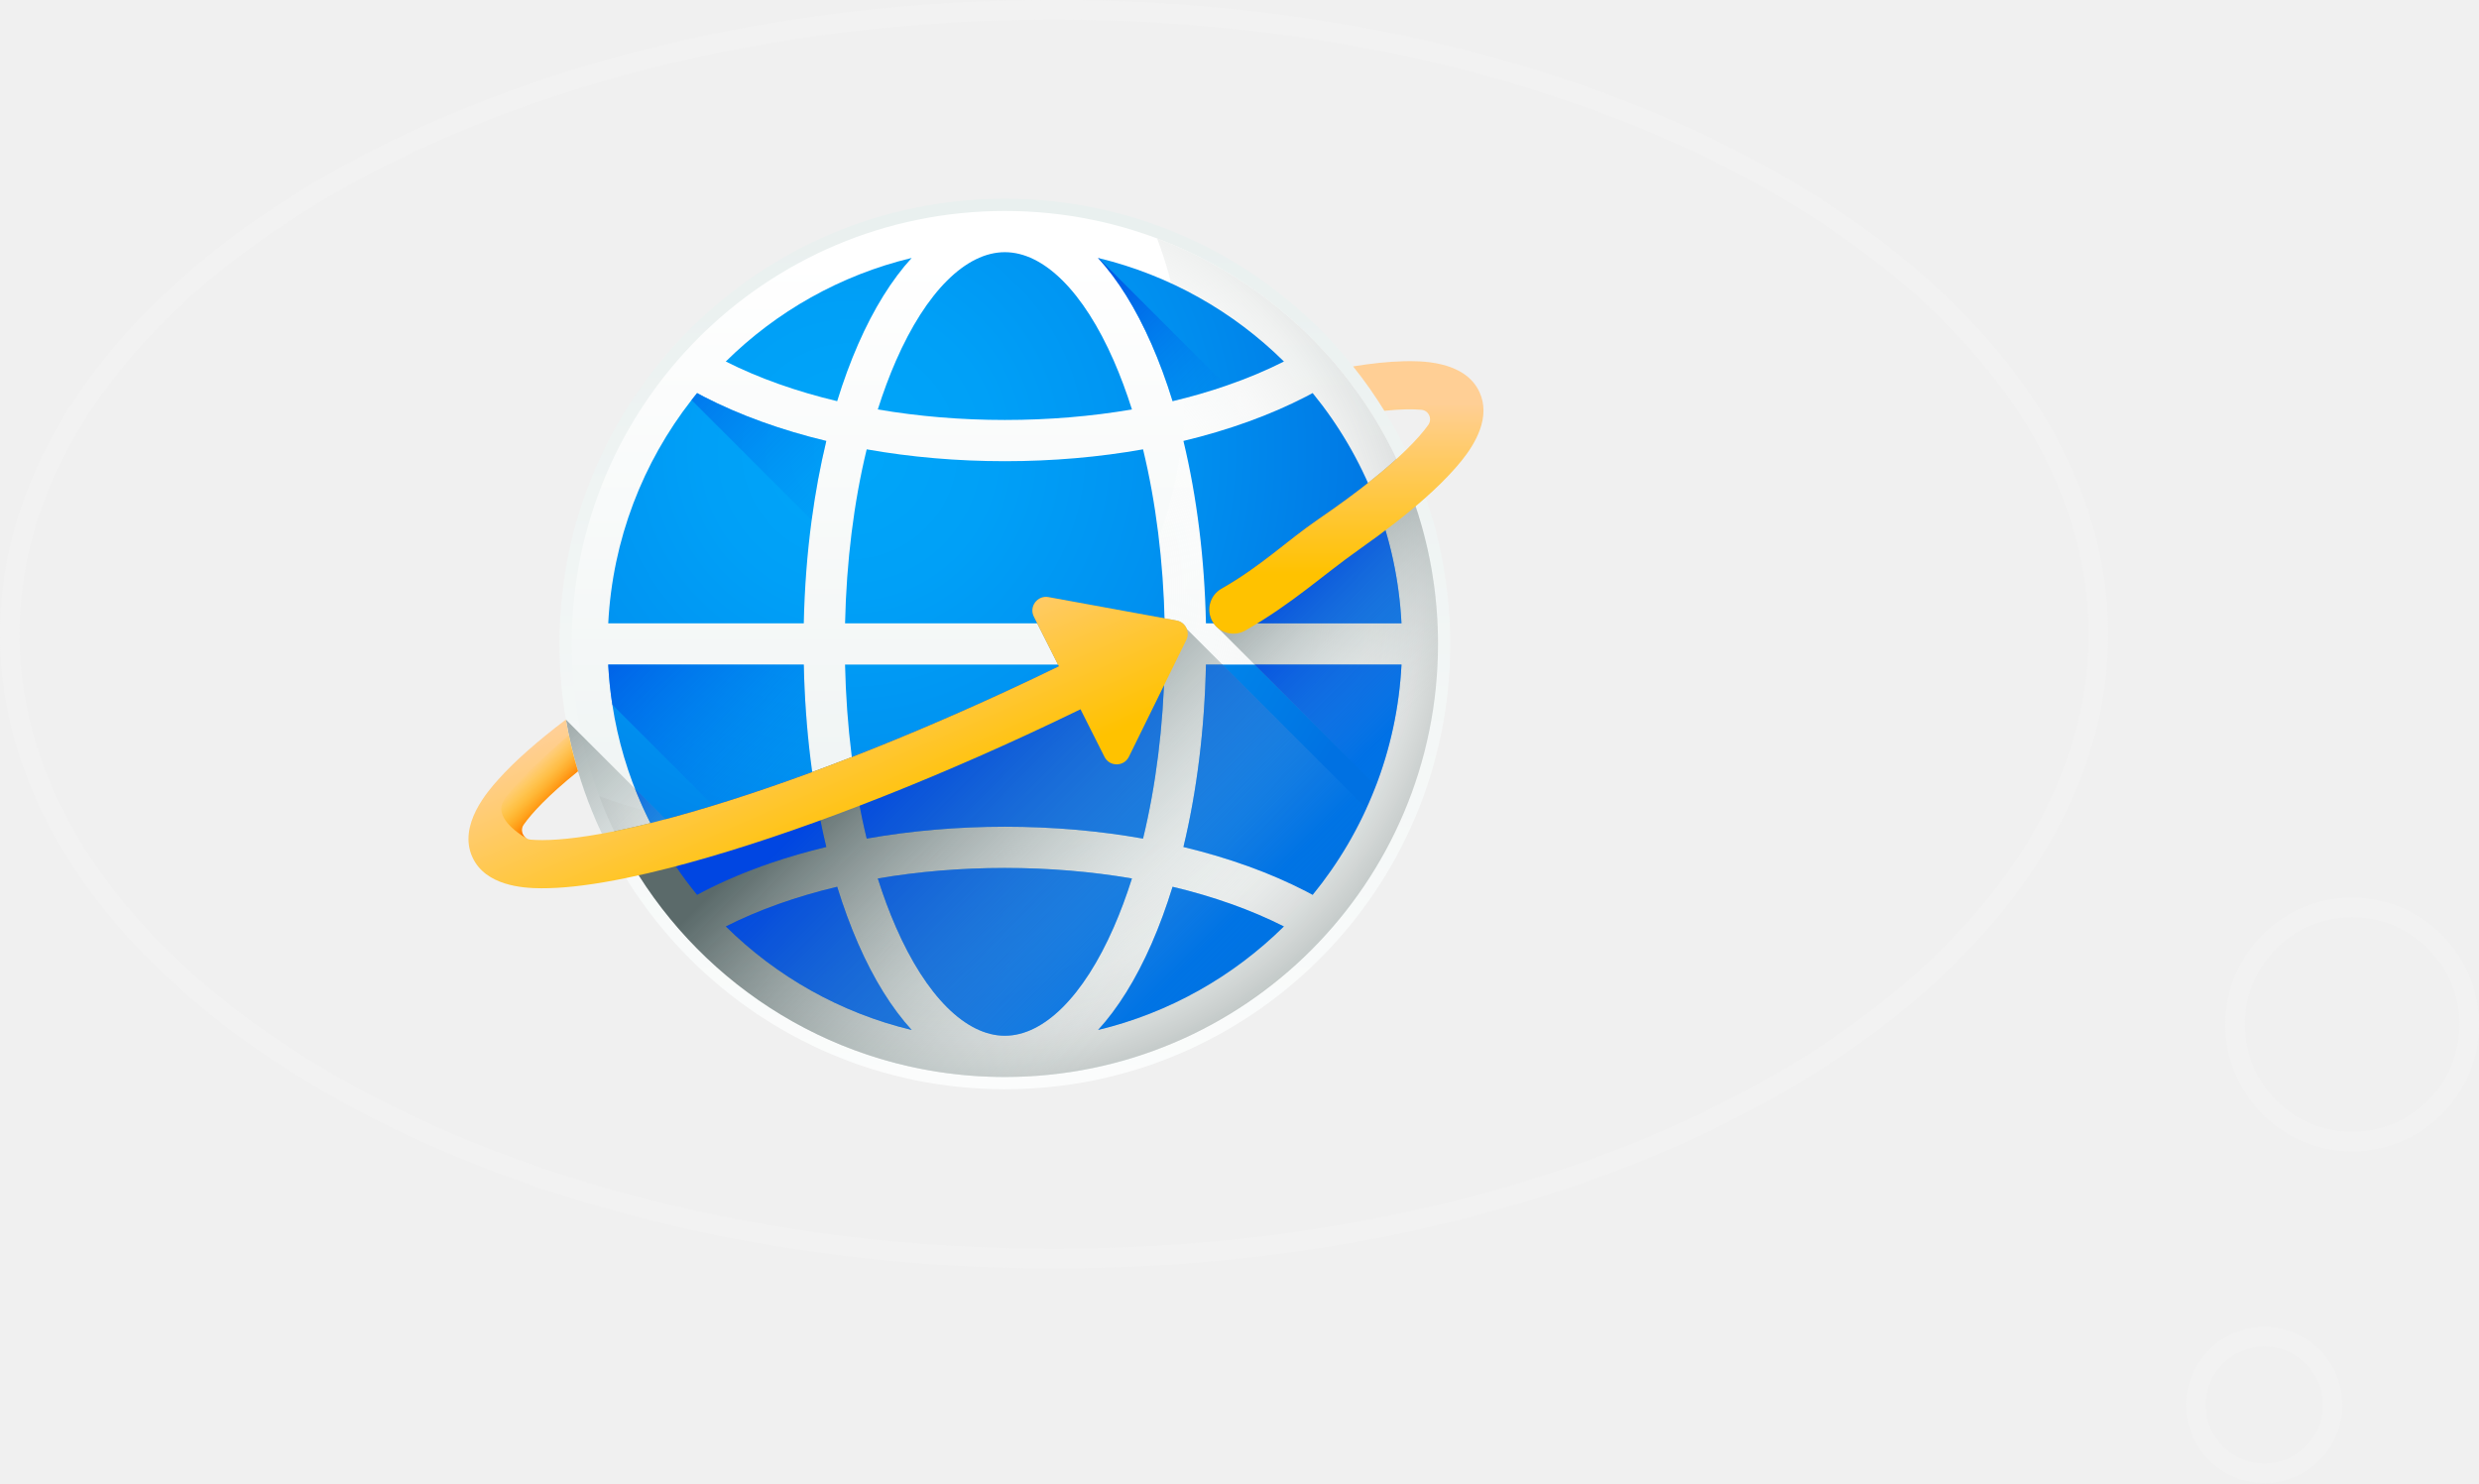
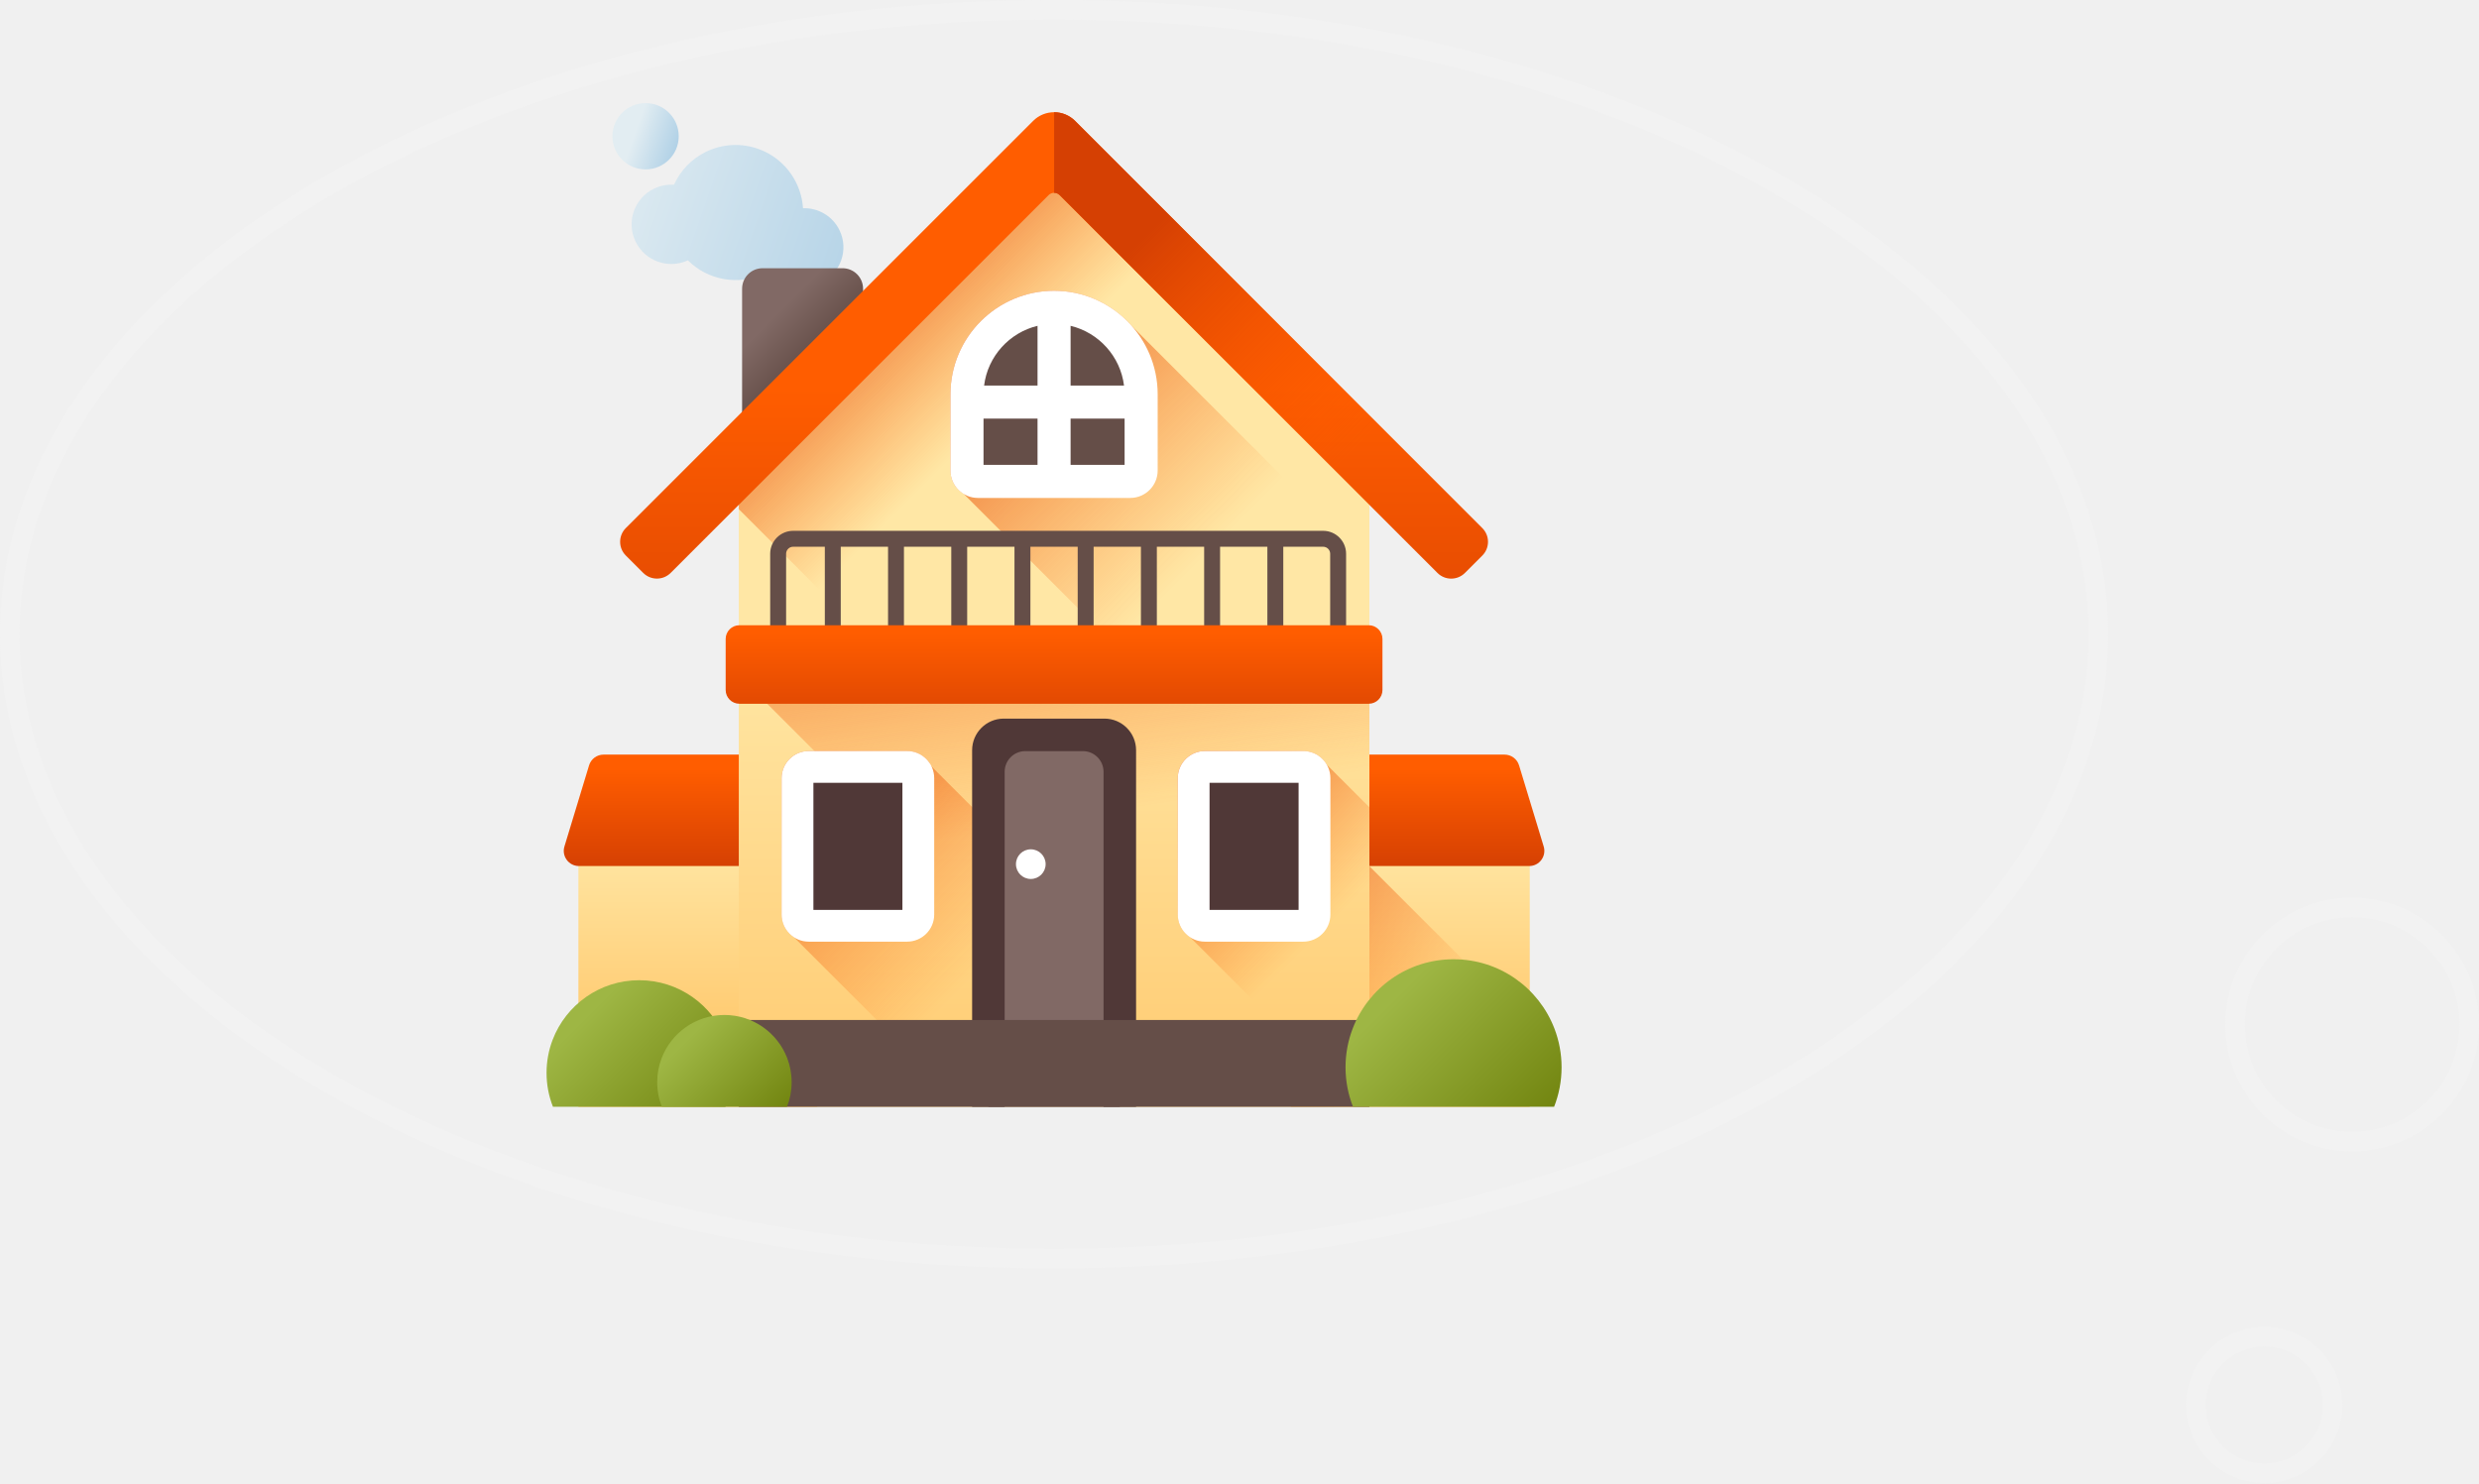
<svg xmlns="http://www.w3.org/2000/svg" width="127" height="76" viewBox="0 0 127 76" fill="none">
-   <path d="M51.48 55.818C64.082 55.818 74.298 45.602 74.298 33C74.298 20.398 64.082 10.182 51.48 10.182C38.877 10.182 28.661 20.398 28.661 33C28.661 45.602 38.877 55.818 51.48 55.818Z" fill="url(#paint0_linear)" />
-   <path d="M51.48 55.19C63.735 55.19 73.669 45.255 73.669 33C73.669 20.745 63.735 10.81 51.48 10.81C39.224 10.81 29.29 20.745 29.29 33C29.29 45.255 39.224 55.19 51.48 55.19Z" fill="url(#paint1_linear)" />
-   <path d="M59.278 12.22C60.189 14.646 60.689 17.274 60.689 20.019C60.689 32.274 50.754 42.209 38.499 42.209C35.754 42.209 33.127 41.709 30.7 40.798C33.857 49.206 41.969 55.19 51.48 55.19C63.735 55.19 73.67 45.255 73.67 33C73.67 23.489 67.686 15.377 59.278 12.22Z" fill="url(#paint2_radial)" />
-   <path d="M42.889 20.558C43.207 19.524 43.567 18.545 43.967 17.632C44.765 15.811 45.69 14.33 46.706 13.218C43.047 14.098 39.773 15.966 37.182 18.525C38.869 19.377 40.796 20.06 42.889 20.558Z" fill="url(#paint3_radial)" />
-   <path d="M65.777 18.525C64.859 18.989 63.869 19.404 62.819 19.763C61.943 20.066 61.024 20.331 60.071 20.558C59.753 19.525 59.393 18.545 58.992 17.632C58.195 15.811 57.27 14.33 56.254 13.218C56.263 13.22 56.272 13.223 56.281 13.225C59.929 14.107 63.193 15.972 65.777 18.525Z" fill="url(#paint4_radial)" />
-   <path d="M59.667 34.057H43.292C43.362 37.229 43.743 40.264 44.401 42.974C46.652 42.574 49.036 42.365 51.48 42.365C53.923 42.365 56.308 42.574 58.559 42.974C59.217 40.263 59.598 37.229 59.667 34.057Z" fill="url(#paint5_radial)" />
-   <path d="M58.559 23.026C56.308 23.426 53.923 23.634 51.48 23.634C49.037 23.634 46.652 23.426 44.401 23.026C43.743 25.736 43.362 28.77 43.293 31.943H59.668C59.598 28.77 59.217 25.736 58.559 23.026Z" fill="url(#paint6_radial)" />
-   <path d="M44.97 45.017C45.249 45.899 45.56 46.736 45.903 47.52C47.45 51.051 49.483 53.077 51.48 53.077C53.477 53.077 55.51 51.051 57.057 47.52C57.4 46.736 57.711 45.899 57.99 45.017C55.922 44.663 53.73 44.478 51.48 44.478C49.23 44.478 47.038 44.663 44.97 45.017Z" fill="url(#paint7_radial)" />
-   <path d="M57.99 20.982C57.711 20.1 57.4 19.263 57.057 18.48C55.51 14.948 53.477 12.923 51.48 12.923C49.483 12.923 47.45 14.948 45.903 18.48C45.56 19.263 45.249 20.1 44.97 20.982C47.038 21.337 49.23 21.521 51.48 21.521C53.73 21.521 55.922 21.337 57.99 20.982Z" fill="url(#paint8_radial)" />
-   <path d="M42.332 22.596C42.023 23.887 41.77 25.245 41.582 26.652C41.353 28.355 41.217 30.129 41.178 31.944H31.16C31.381 27.639 32.939 23.689 35.428 20.498C35.521 20.378 35.616 20.259 35.712 20.142C35.825 20.203 35.936 20.264 36.052 20.324C37.906 21.28 40.031 22.043 42.332 22.596Z" fill="url(#paint9_radial)" />
-   <path d="M60.071 45.442C59.753 46.475 59.393 47.454 58.993 48.368C58.195 50.189 57.27 51.67 56.254 52.782C59.913 51.902 63.187 50.034 65.777 47.475C64.09 46.623 62.163 45.939 60.071 45.442Z" fill="url(#paint10_radial)" />
-   <path d="M66.908 20.323C65.054 21.28 62.929 22.044 60.627 22.596C61.315 25.453 61.712 28.633 61.781 31.943H71.799C71.571 27.477 69.902 23.392 67.248 20.142C67.136 20.203 67.024 20.264 66.908 20.323Z" fill="url(#paint11_radial)" />
-   <path d="M61.781 34.057C61.712 37.367 61.315 40.546 60.627 43.404C62.93 43.956 65.054 44.72 66.908 45.676C67.024 45.736 67.136 45.797 67.249 45.858C69.902 42.608 71.571 38.523 71.799 34.057H61.781V34.057Z" fill="url(#paint12_radial)" />
-   <path d="M42.332 43.404C41.348 43.64 40.397 43.914 39.485 44.226C38.263 44.644 37.114 45.128 36.052 45.676C35.936 45.736 35.825 45.797 35.712 45.858C33.47 43.113 31.931 39.774 31.37 36.111C31.266 35.437 31.196 34.751 31.16 34.056H41.178C41.248 37.367 41.645 40.547 42.332 43.404Z" fill="url(#paint13_radial)" />
-   <path d="M43.967 48.368C43.567 47.454 43.207 46.475 42.889 45.442C40.796 45.939 38.869 46.623 37.182 47.475C39.773 50.034 43.047 51.902 46.706 52.782C45.69 51.67 44.765 50.189 43.967 48.368Z" fill="url(#paint14_radial)" />
-   <path d="M42.332 22.596C42.023 23.888 41.769 25.246 41.582 26.653L35.428 20.498C35.521 20.378 35.616 20.26 35.712 20.142C35.825 20.203 35.936 20.264 36.052 20.324C37.906 21.28 40.031 22.044 42.332 22.596Z" fill="url(#paint15_linear)" />
-   <path d="M42.332 43.404C41.348 43.64 40.397 43.914 39.485 44.226L31.37 36.111C31.266 35.437 31.196 34.751 31.16 34.056H41.178C41.248 37.367 41.645 40.547 42.332 43.404Z" fill="url(#paint16_linear)" />
-   <path d="M62.819 19.764C61.943 20.067 61.024 20.332 60.071 20.558C59.752 19.525 59.393 18.545 58.992 17.632C58.195 15.812 57.27 14.331 56.254 13.219C56.263 13.221 56.272 13.223 56.281 13.225L62.819 19.764Z" fill="url(#paint17_linear)" />
-   <path d="M73.67 33C73.67 29.607 72.908 26.392 71.546 23.516C70.641 24.338 69.357 25.362 67.552 26.596C65.882 27.739 64.664 28.971 62.57 30.169C61.978 30.508 61.776 31.264 62.117 31.855C62.2 31.998 62.307 32.118 62.431 32.214L71.904 41.687C73.041 39.019 73.67 36.083 73.67 33Z" fill="url(#paint18_linear)" />
-   <path d="M64.274 34.057H71.799C71.688 36.238 71.233 38.326 70.488 40.271L64.274 34.057Z" fill="url(#paint19_linear)" />
-   <path d="M71.799 31.943H62.173C62.153 31.914 62.134 31.886 62.117 31.855C61.776 31.264 61.979 30.507 62.569 30.169C64.664 28.97 65.882 27.739 67.552 26.596C68.545 25.916 69.38 25.302 70.082 24.747C71.069 26.965 71.668 29.392 71.799 31.943Z" fill="url(#paint20_linear)" />
-   <path d="M75.794 20.091C75.029 18.436 72.668 18.494 71.892 18.513C71.146 18.531 70.287 18.619 69.32 18.775C69.9 19.5 70.435 20.259 70.922 21.051C71.77 20.963 72.388 20.961 72.819 21C73.196 21.034 73.389 21.465 73.17 21.775C72.937 22.104 72.572 22.535 72.026 23.066C71.116 23.954 69.702 25.126 67.552 26.596C65.882 27.739 64.664 28.971 62.57 30.169C61.978 30.508 61.776 31.265 62.117 31.855C62.457 32.445 63.211 32.646 63.802 32.308C66.244 30.909 67.753 29.48 69.636 28.153C70.978 27.208 72.115 26.32 73.036 25.499C73.592 25.003 74.071 24.532 74.468 24.086C74.887 23.618 76 22.372 76 21.036C76 20.723 75.939 20.406 75.794 20.091Z" fill="url(#paint21_linear)" />
-   <path d="M71.384 42.816C67.762 50.148 60.21 55.19 51.48 55.19C43.585 55.19 36.653 51.066 32.722 44.856C32.261 44.131 31.843 43.379 31.469 42.599C32.161 42.46 32.937 42.282 33.805 42.057C33.91 42.029 34.015 42.002 34.122 41.974C34.247 41.942 34.373 41.907 34.501 41.873C39.358 40.55 45.42 38.257 51.571 35.414C52.474 34.995 53.367 34.572 54.245 34.144L52.965 31.599C52.705 31.084 53.146 30.495 53.714 30.598L60.275 31.8C60.296 31.803 60.318 31.808 60.338 31.814C60.359 31.82 60.379 31.827 60.399 31.834C60.417 31.84 60.434 31.848 60.452 31.856C60.467 31.864 60.481 31.871 60.496 31.88C60.507 31.886 60.518 31.893 60.529 31.901C60.542 31.908 60.554 31.917 60.565 31.925C60.589 31.942 60.611 31.96 60.632 31.982C60.642 31.991 60.651 32.002 60.661 32.012C60.693 32.046 60.722 32.083 60.746 32.124C60.767 32.159 60.785 32.194 60.799 32.231L71.384 42.816Z" fill="url(#paint22_linear)" />
-   <path d="M51.48 42.365C53.923 42.365 56.307 42.574 58.558 42.973C59.217 40.264 59.598 37.229 59.667 34.057H54.201L54.245 34.145C53.367 34.573 52.474 34.996 51.571 35.414C48.879 36.658 46.203 37.797 43.639 38.796C43.824 40.251 44.08 41.651 44.401 42.973C46.653 42.574 49.036 42.365 51.48 42.365Z" fill="url(#paint23_linear)" />
-   <path d="M57.99 45.018C55.921 44.663 53.73 44.479 51.48 44.479C49.23 44.479 47.038 44.663 44.97 45.018C45.249 45.899 45.56 46.736 45.903 47.519C47.449 51.052 49.483 53.077 51.48 53.077C53.477 53.077 55.511 51.052 57.057 47.519C57.4 46.736 57.711 45.899 57.99 45.018Z" fill="url(#paint24_linear)" />
-   <path d="M58.992 48.368C58.196 50.188 57.271 51.67 56.253 52.782C59.913 51.902 63.187 50.034 65.777 47.475C64.09 46.623 62.164 45.939 60.071 45.442C59.752 46.475 59.392 47.454 58.992 48.368Z" fill="url(#paint25_linear)" />
-   <path d="M62.625 34.057H61.781C61.712 37.368 61.315 40.546 60.628 43.404C62.93 43.956 65.053 44.72 66.909 45.677C67.023 45.736 67.136 45.797 67.249 45.858C68.345 44.515 69.273 43.029 70.001 41.433L62.625 34.057Z" fill="url(#paint26_linear)" />
-   <path d="M42.889 45.442C40.796 45.939 38.87 46.623 37.182 47.475C39.773 50.034 43.047 51.902 46.707 52.782C45.689 51.67 44.764 50.189 43.967 48.368C43.568 47.454 43.208 46.475 42.889 45.442Z" fill="url(#paint27_linear)" />
-   <path d="M42.332 43.404C42.224 42.956 42.123 42.501 42.032 42.039C41.868 41.234 41.729 40.409 41.612 39.565C39.067 40.502 36.664 41.284 34.501 41.873C34.088 41.986 33.694 42.088 33.318 42.181C33.706 42.948 34.141 43.688 34.621 44.394C34.962 44.899 35.326 45.387 35.711 45.858C35.825 45.798 35.936 45.736 36.053 45.677C37.114 45.128 38.263 44.645 39.485 44.227C40.397 43.915 41.347 43.641 42.332 43.404Z" fill="url(#paint28_linear)" />
-   <path d="M29.604 39.504C30.025 40.92 30.579 42.279 31.252 43.565C32.989 43.241 34.7 42.585 34.7 42.585L28.992 36.877C29.145 37.772 29.35 38.648 29.604 39.504Z" fill="url(#paint29_linear)" />
-   <path d="M33.717 42.925C34.312 42.734 34.7 42.585 34.7 42.585L32.53 40.415C32.87 41.282 33.267 42.12 33.717 42.925Z" fill="url(#paint30_linear)" />
-   <path d="M60.275 31.799L53.714 30.598C53.147 30.495 52.705 31.084 52.964 31.599L54.246 34.144C53.366 34.572 52.474 34.996 51.571 35.413C45.42 38.257 39.358 40.549 34.501 41.873C33.054 42.266 31.841 42.539 30.831 42.72C29.031 43.046 27.873 43.088 27.186 43.027C26.811 42.994 26.607 42.567 26.825 42.26C27.238 41.672 28.071 40.765 29.61 39.523C29.352 38.661 29.145 37.777 28.99 36.875C27.509 37.997 26.35 39.025 25.532 39.94C25.014 40.518 23.441 42.28 24.206 43.935C24.872 45.378 26.753 45.519 27.738 45.519C27.883 45.519 28.009 45.516 28.107 45.514C29.194 45.488 30.52 45.314 32.068 44.996C32.778 44.85 33.535 44.674 34.337 44.468C39.462 43.149 45.95 40.729 52.606 37.652C53.536 37.222 54.452 36.787 55.355 36.347L56.583 38.786C56.843 39.301 57.579 39.298 57.834 38.78L60.776 32.794C60.98 32.378 60.731 31.883 60.275 31.799Z" fill="url(#paint31_linear)" />
-   <path d="M26.992 42.97L26.993 42.969C26.749 42.836 26.649 42.509 26.825 42.26C27.238 41.672 28.071 40.765 29.61 39.523C29.427 38.914 29.271 38.292 29.141 37.662C28.113 38.557 25.868 40.576 25.702 41.264C25.486 42.158 26.992 42.97 26.992 42.97Z" fill="url(#paint32_linear)" />
  <path d="M107.5 32.5C107.5 41.231 101.618 49.22 91.926 55.053C82.244 60.88 68.836 64.5 54 64.5C39.164 64.5 25.756 60.88 16.074 55.053C6.382 49.22 0.5 41.231 0.5 32.5C0.5 23.769 6.382 15.78 16.074 9.947C25.756 4.12 39.164 0.5 54 0.5C68.836 0.5 82.244 4.12 91.926 9.947C101.618 15.78 107.5 23.769 107.5 32.5Z" stroke="#F2F2F2" />
  <circle cx="120.5" cy="52.5" r="6" stroke="#F2F2F2" />
  <circle cx="116" cy="72" r="3.5" stroke="#F2F2F2" />
+   <g clip-path="url(#clip0)">
+     <path d="M32.561 12.382C32.072 11.371 32.495 10.155 33.506 9.667C33.836 9.507 34.187 9.446 34.528 9.47C34.85 8.754 35.415 8.144 36.176 7.775C37.897 6.943 39.967 7.663 40.799 9.384C41 9.8 41.11 10.236 41.138 10.67C41.906 10.645 42.653 11.063 43.009 11.799C43.491 12.795 43.075 13.994 42.078 14.476C41.173 14.913 40.104 14.608 39.554 13.802C39.438 13.876 39.318 13.945 39.191 14.007C37.831 14.665 36.252 14.352 35.24 13.342C34.236 13.803 33.044 13.38 32.561 12.382Z" fill="url(#paint0_linear)" />
+     <path d="M33.072 8.68C34.011 8.68 34.771 7.92 34.771 6.982C34.771 6.043 34.011 5.283 33.072 5.283C32.134 5.283 31.374 6.043 31.374 6.982C31.374 7.92 32.134 8.68 33.072 8.68Z" fill="url(#paint1_linear)" />
+     <path d="M43.165 22.38H39.068C38.488 22.38 38.018 21.91 38.018 21.33V14.795C38.018 14.215 38.488 13.745 39.068 13.745H43.165C43.745 13.745 44.215 14.215 44.215 14.795V21.33C44.215 21.91 43.745 22.38 43.165 22.38Z" fill="url(#paint2_linear)" />
+     <path d="M41.867 41.015H29.631V56.717H41.867V41.015Z" fill="url(#paint3_linear)" />
+     <path d="M42.377 44.38H29.659C29.138 44.38 28.765 43.877 28.916 43.378L30.178 39.221C30.277 38.894 30.579 38.67 30.921 38.67H42.377V44.38H42.377Z" fill="url(#paint4_linear)" />
+     <path d="M78.369 41.015H66.133V56.717H78.369V41.015Z" fill="url(#paint5_linear)" />
+     <path d="M78.369 52.603L70.148 44.383H66.133V56.717H78.369V52.603Z" fill="url(#paint6_linear)" />
+     <path d="M65.624 44.38H78.341C78.862 44.38 79.235 43.877 79.084 43.378L77.822 39.221C77.723 38.894 77.421 38.67 77.079 38.67H65.624V44.38Z" fill="url(#paint7_linear)" />
+     <path d="M70.155 24.23V56.717H37.849V24.23L54 8.396L70.155 24.23Z" fill="url(#paint8_linear)" />
+     <path d="M37.849 24.23V26.091L68.475 56.717H70.155V24.23L54 8.396L37.849 24.23Z" fill="url(#paint9_linear)" />
+     <path d="M70.155 34.048V56.717H59.956L37.849 34.611V34.048H70.155Z" fill="url(#paint10_linear)" />
+     <path d="M65.163 56.717H49.364L40.679 48.032C40.296 47.784 40.042 47.354 40.042 46.866V39.876C40.042 39.11 40.665 38.487 41.431 38.487H46.471C46.959 38.487 47.39 38.741 47.638 39.124L47.6 39.154L65.163 56.717Z" fill="url(#paint11_linear)" />
+     <path d="M46.471 47.441H41.431C41.114 47.441 40.856 47.183 40.856 46.865V39.876C40.856 39.558 41.114 39.301 41.431 39.301H46.471C46.788 39.301 47.046 39.558 47.046 39.876V46.865C47.046 47.183 46.788 47.441 46.471 47.441Z" fill="#503837" />
+     <path d="M46.471 48.255H41.431C40.665 48.255 40.042 47.632 40.042 46.866V39.877C40.042 39.11 40.665 38.487 41.431 38.487H46.471C47.237 38.487 47.86 39.11 47.86 39.877V46.866C47.86 47.632 47.237 48.255 46.471 48.255ZM41.671 46.626H46.231V40.116H41.671V46.626Z" fill="white" />
+     <path d="M70.156 41.37V56.717H69.66L60.975 48.032C60.592 47.784 60.337 47.354 60.337 46.866V39.876C60.337 39.11 60.961 38.487 61.727 38.487H66.766C67.255 38.487 67.685 38.741 67.933 39.124L67.953 39.139L67.939 39.154L70.156 41.37Z" fill="url(#paint12_linear)" />
+     <path d="M66.766 47.441H61.727C61.409 47.441 61.152 47.183 61.152 46.865V39.876C61.152 39.558 61.409 39.301 61.727 39.301H66.766C67.084 39.301 67.341 39.558 67.341 39.876V46.865C67.342 47.183 67.084 47.441 66.766 47.441Z" fill="#503837" />
+     <path d="M66.766 48.255H61.727C60.961 48.255 60.337 47.632 60.337 46.866V39.877C60.337 39.11 60.961 38.487 61.727 38.487H66.766C67.532 38.487 68.156 39.11 68.156 39.877V46.866C68.156 47.632 67.532 48.255 66.766 48.255ZM61.966 46.626H66.527V40.116H61.966V46.626Z" fill="white" />
+     <path d="M50.636 56.717V39.068C50.636 38.29 51.267 37.659 52.045 37.659H55.959C56.738 37.659 57.369 38.29 57.369 39.068V56.717H50.636Z" fill="#816965" />
+     <path d="M58.202 56.717H56.535V39.549C56.535 38.968 56.06 38.492 55.479 38.492H52.526C51.943 38.492 51.469 38.965 51.469 39.549V56.717H49.802V38.446C49.802 37.551 50.528 36.825 51.423 36.825H56.581C57.476 36.825 58.202 37.551 58.202 38.446V56.717H58.202V56.717Z" fill="#503837" />
+     <path d="M52.808 45.043C53.228 45.043 53.568 44.703 53.568 44.283C53.568 43.863 53.228 43.523 52.808 43.523C52.388 43.523 52.048 43.863 52.048 44.283C52.048 44.703 52.388 45.043 52.808 45.043Z" fill="white" />
+     <path d="M70.156 52.269H37.848V56.716H70.156V52.269Z" fill="#654E48" />
+     <path d="M37.495 54.979C37.495 55.593 37.379 56.178 37.166 56.717H28.328C28.116 56.178 28 55.593 28 54.979C28 54.381 28.11 53.81 28.312 53.283C28.994 51.498 30.723 50.231 32.747 50.231C34.772 50.231 36.5 51.498 37.183 53.283C37.385 53.81 37.495 54.381 37.495 54.979Z" fill="url(#paint13_linear)" />
+     <path d="M40.556 55.456C40.556 55.901 40.472 56.326 40.318 56.717H33.907C33.753 56.326 33.669 55.901 33.669 55.456C33.669 55.022 33.748 54.608 33.895 54.226C34.39 52.931 35.644 52.012 37.112 52.012C38.581 52.012 39.835 52.931 40.33 54.226C40.476 54.608 40.556 55.022 40.556 55.456Z" fill="url(#paint14_linear)" />
+     <path d="M80 54.691C80 55.406 79.865 56.089 79.618 56.717H69.315C69.068 56.089 68.932 55.406 68.932 54.691C68.932 53.994 69.061 53.328 69.296 52.714C70.091 50.633 72.106 49.157 74.466 49.157C76.826 49.157 78.841 50.633 79.636 52.714C79.871 53.328 80 53.994 80 54.691Z" fill="url(#paint15_linear)" />
+     <path d="M70.155 28.878V46.096L49.374 25.314C48.966 25.068 48.692 24.623 48.692 24.113V20.209C48.692 17.283 51.074 14.902 54 14.902C55.584 14.902 57.009 15.601 57.983 16.706L70.155 28.878Z" fill="url(#paint16_linear)" />
+     <path d="M67.787 27.202H40.632C39.984 27.202 39.457 27.729 39.457 28.376V33.59H40.273V28.376C40.273 28.179 40.434 28.018 40.632 28.018H42.256V33.59H43.072V28.018H45.495V33.59H46.31V28.018H48.734V33.59H49.549V28.018H51.972V33.59H52.788V28.018H55.211V33.59H56.027V28.018H58.45V33.59H59.266V28.018H61.689V33.59H62.505V28.018H64.928V33.59H65.743V28.018H67.787C67.984 28.018 68.145 28.179 68.145 28.376V33.59H68.961V28.376C68.961 27.729 68.435 27.202 67.787 27.202Z" fill="#654E48" />
+     <path d="M70.824 32.744V35.359C70.824 35.748 70.509 36.063 70.121 36.063H37.88C37.491 36.063 37.176 35.748 37.176 35.359V32.744C37.176 32.355 37.491 32.04 37.88 32.04H70.121C70.509 32.04 70.824 32.355 70.824 32.744Z" fill="url(#paint17_linear)" />
+     <path d="M75.939 27.062L55.079 6.196C54.485 5.601 53.521 5.601 52.926 6.196L32.062 27.06C31.672 27.449 31.672 28.08 32.062 28.469L32.951 29.358C33.34 29.747 33.97 29.747 34.359 29.358L53.719 9.998C53.876 9.842 54.129 9.842 54.286 9.998L73.641 29.36C74.03 29.749 74.66 29.749 75.049 29.36L75.938 28.471C76.328 28.082 76.328 27.451 75.939 27.062Z" fill="url(#paint18_linear)" />
+     <path d="M55.079 6.196C54.782 5.899 54.392 5.75 54.003 5.75V9.881C54.105 9.881 54.208 9.92 54.286 9.998L73.641 29.36C74.03 29.749 74.66 29.749 75.049 29.36L75.939 28.471C76.328 28.082 76.328 27.451 75.939 27.062L55.079 6.196Z" fill="url(#paint19_linear)" />
+     <path d="M57.903 24.67H50.097C49.789 24.67 49.539 24.42 49.539 24.113V20.209C49.539 17.746 51.537 15.748 54 15.748C56.464 15.748 58.461 17.746 58.461 20.209V24.113C58.461 24.42 58.211 24.67 57.903 24.67Z" fill="#654E48" />
+     <path d="M54 14.901C51.073 14.901 48.692 17.282 48.692 20.209V24.112C48.692 24.887 49.322 25.517 50.097 25.517H57.903C58.678 25.517 59.308 24.887 59.308 24.112V20.209C59.308 17.282 56.927 14.901 54 14.901ZM57.584 19.757H54.847V16.697C56.289 17.044 57.397 18.259 57.584 19.757ZM53.153 16.697V19.757H50.416C50.603 18.259 51.711 17.044 53.153 16.697ZM50.386 21.451H53.153V23.823H50.386V21.451V21.451ZM54.847 23.823V21.451H57.614V23.823H54.847Z" fill="white" />
+   </g>
  <defs>
-     <linearGradient id="paint0_linear" x1="51.48" y1="65.876" x2="51.48" y2="8.021" gradientUnits="userSpaceOnUse">
-       <stop stop-color="white" />
-       <stop offset="1" stop-color="#E8EFEE" />
+     <linearGradient id="paint0_linear" x1="30.597" y1="8.545" x2="50.602" y2="15.505" gradientUnits="userSpaceOnUse">
+       <stop stop-color="#E2EDF2" />
+       <stop offset="1" stop-color="#9FC7E2" />
    </linearGradient>
-     <linearGradient id="paint1_linear" x1="51.48" y1="13.138" x2="51.48" y2="55.059" gradientUnits="userSpaceOnUse">
-       <stop stop-color="white" />
-       <stop offset="1" stop-color="#E8EFEE" />
+     <linearGradient id="paint1_linear" x1="32.521" y1="6.791" x2="35.467" y2="7.816" gradientUnits="userSpaceOnUse">
+       <stop stop-color="#E2EDF2" />
+       <stop offset="1" stop-color="#9FC7E2" />
    </linearGradient>
-     <radialGradient id="paint2_radial" cx="0" cy="0" r="1" gradientUnits="userSpaceOnUse" gradientTransform="translate(49.5575 30.1508) scale(26.5186)">
-       <stop offset="0" stop-color="white" stop-opacity="0" />
-       <stop offset="0.482" stop-color="#FDFDFD" stop-opacity="0.482" />
-       <stop offset="0.656" stop-color="#F6F7F7" stop-opacity="0.655" />
-       <stop offset="0.779" stop-color="#EBEDEC" stop-opacity="0.779" />
-       <stop offset="0.879" stop-color="#DADDDD" stop-opacity="0.879" />
-       <stop offset="0.964" stop-color="#C4CAC9" stop-opacity="0.964" />
-       <stop offset="1" stop-color="#B8BFBE" />
-     </radialGradient>
-     <radialGradient id="paint3_radial" cx="0" cy="0" r="1" gradientUnits="userSpaceOnUse" gradientTransform="translate(43.5286 23.1238) scale(29.1642)">
-       <stop stop-color="#00A6F9" />
-       <stop offset="0.253" stop-color="#00A0F7" />
-       <stop offset="0.575" stop-color="#0091F0" />
-       <stop offset="0.932" stop-color="#0077E4" />
-       <stop offset="1" stop-color="#0071E2" />
-     </radialGradient>
-     <radialGradient id="paint4_radial" cx="0" cy="0" r="1" gradientUnits="userSpaceOnUse" gradientTransform="translate(43.5286 23.1238) scale(29.1642)">
-       <stop stop-color="#00A6F9" />
-       <stop offset="0.253" stop-color="#00A0F7" />
-       <stop offset="0.575" stop-color="#0091F0" />
-       <stop offset="0.932" stop-color="#0077E4" />
-       <stop offset="1" stop-color="#0071E2" />
-     </radialGradient>
-     <radialGradient id="paint5_radial" cx="0" cy="0" r="1" gradientUnits="userSpaceOnUse" gradientTransform="translate(43.5286 23.1241) scale(29.1642)">
-       <stop stop-color="#00A6F9" />
-       <stop offset="0.253" stop-color="#00A0F7" />
-       <stop offset="0.575" stop-color="#0091F0" />
-       <stop offset="0.932" stop-color="#0077E4" />
-       <stop offset="1" stop-color="#0071E2" />
-     </radialGradient>
-     <radialGradient id="paint6_radial" cx="0" cy="0" r="1" gradientUnits="userSpaceOnUse" gradientTransform="translate(43.5286 23.1238) scale(29.1642)">
-       <stop stop-color="#00A6F9" />
-       <stop offset="0.253" stop-color="#00A0F7" />
-       <stop offset="0.575" stop-color="#0091F0" />
-       <stop offset="0.932" stop-color="#0077E4" />
-       <stop offset="1" stop-color="#0071E2" />
-     </radialGradient>
-     <radialGradient id="paint7_radial" cx="0" cy="0" r="1" gradientUnits="userSpaceOnUse" gradientTransform="translate(43.5286 23.1241) scale(29.1642)">
-       <stop stop-color="#00A6F9" />
-       <stop offset="0.253" stop-color="#00A0F7" />
-       <stop offset="0.575" stop-color="#0091F0" />
-       <stop offset="0.932" stop-color="#0077E4" />
-       <stop offset="1" stop-color="#0071E2" />
-     </radialGradient>
-     <radialGradient id="paint8_radial" cx="0" cy="0" r="1" gradientUnits="userSpaceOnUse" gradientTransform="translate(43.5286 23.124) scale(29.1642)">
-       <stop stop-color="#00A6F9" />
-       <stop offset="0.253" stop-color="#00A0F7" />
-       <stop offset="0.575" stop-color="#0091F0" />
-       <stop offset="0.932" stop-color="#0077E4" />
-       <stop offset="1" stop-color="#0071E2" />
-     </radialGradient>
-     <radialGradient id="paint9_radial" cx="0" cy="0" r="1" gradientUnits="userSpaceOnUse" gradientTransform="translate(43.5286 23.1239) scale(29.1642)">
-       <stop stop-color="#00A6F9" />
-       <stop offset="0.253" stop-color="#00A0F7" />
-       <stop offset="0.575" stop-color="#0091F0" />
-       <stop offset="0.932" stop-color="#0077E4" />
-       <stop offset="1" stop-color="#0071E2" />
-     </radialGradient>
-     <radialGradient id="paint10_radial" cx="0" cy="0" r="1" gradientUnits="userSpaceOnUse" gradientTransform="translate(43.5286 23.1241) scale(29.1642)">
-       <stop stop-color="#00A6F9" />
-       <stop offset="0.253" stop-color="#00A0F7" />
-       <stop offset="0.575" stop-color="#0091F0" />
-       <stop offset="0.932" stop-color="#0077E4" />
-       <stop offset="1" stop-color="#0071E2" />
-     </radialGradient>
-     <radialGradient id="paint11_radial" cx="0" cy="0" r="1" gradientUnits="userSpaceOnUse" gradientTransform="translate(43.5286 23.124) scale(29.1642)">
-       <stop stop-color="#00A6F9" />
-       <stop offset="0.253" stop-color="#00A0F7" />
-       <stop offset="0.575" stop-color="#0091F0" />
-       <stop offset="0.932" stop-color="#0077E4" />
-       <stop offset="1" stop-color="#0071E2" />
-     </radialGradient>
-     <radialGradient id="paint12_radial" cx="0" cy="0" r="1" gradientUnits="userSpaceOnUse" gradientTransform="translate(43.5286 23.1241) scale(29.1642)">
-       <stop stop-color="#00A6F9" />
-       <stop offset="0.253" stop-color="#00A0F7" />
-       <stop offset="0.575" stop-color="#0091F0" />
-       <stop offset="0.932" stop-color="#0077E4" />
-       <stop offset="1" stop-color="#0071E2" />
-     </radialGradient>
-     <radialGradient id="paint13_radial" cx="0" cy="0" r="1" gradientUnits="userSpaceOnUse" gradientTransform="translate(43.5286 23.1241) scale(29.1642)">
-       <stop stop-color="#00A6F9" />
-       <stop offset="0.253" stop-color="#00A0F7" />
-       <stop offset="0.575" stop-color="#0091F0" />
-       <stop offset="0.932" stop-color="#0077E4" />
-       <stop offset="1" stop-color="#0071E2" />
-     </radialGradient>
-     <radialGradient id="paint14_radial" cx="0" cy="0" r="1" gradientUnits="userSpaceOnUse" gradientTransform="translate(43.5286 23.1241) scale(29.1642)">
-       <stop stop-color="#00A6F9" />
-       <stop offset="0.253" stop-color="#00A0F7" />
-       <stop offset="0.575" stop-color="#0091F0" />
-       <stop offset="0.932" stop-color="#0077E4" />
-       <stop offset="1" stop-color="#0071E2" />
-     </radialGradient>
-     <linearGradient id="paint15_linear" x1="44.231" y1="26.897" x2="31.597" y2="14.263" gradientUnits="userSpaceOnUse">
-       <stop offset="0" stop-color="#008BF2" stop-opacity="0" />
-       <stop offset="1" stop-color="#0046E2" />
+     <linearGradient id="paint2_linear" x1="39.456" y1="16.404" x2="41.512" y2="18.459" gradientUnits="userSpaceOnUse">
+       <stop stop-color="#816965" />
+       <stop offset="1" stop-color="#654E48" />
    </linearGradient>
-     <linearGradient id="paint16_linear" x1="41.894" y1="40.703" x2="30.698" y2="29.506" gradientUnits="userSpaceOnUse">
-       <stop offset="0" stop-color="#008BF2" stop-opacity="0" />
-       <stop offset="1" stop-color="#0046E2" />
+     <linearGradient id="paint3_linear" x1="35.749" y1="43.005" x2="35.749" y2="56.949" gradientUnits="userSpaceOnUse">
+       <stop stop-color="#FFE7A5" />
+       <stop offset="0.966" stop-color="#FFBF5C" />
    </linearGradient>
-     <linearGradient id="paint17_linear" x1="62.746" y1="21.459" x2="55.099" y2="13.812" gradientUnits="userSpaceOnUse">
-       <stop offset="0" stop-color="#008BF2" stop-opacity="0" />
-       <stop offset="1" stop-color="#0046E2" />
+     <linearGradient id="paint4_linear" x1="35.629" y1="39.393" x2="35.629" y2="44.465" gradientUnits="userSpaceOnUse">
+       <stop stop-color="#FF5D00" />
+       <stop offset="1" stop-color="#D54003" />
    </linearGradient>
-     <linearGradient id="paint18_linear" x1="73.856" y1="34.737" x2="63.732" y2="24.613" gradientUnits="userSpaceOnUse">
-       <stop stop-color="#C2CECE" stop-opacity="0" />
-       <stop offset="0.179" stop-color="#AFBCBC" stop-opacity="0.179" />
-       <stop offset="1" stop-color="#5B6A6A" />
+     <linearGradient id="paint5_linear" x1="72.25" y1="43.005" x2="72.25" y2="56.949" gradientUnits="userSpaceOnUse">
+       <stop stop-color="#FFE7A5" />
+       <stop offset="0.966" stop-color="#FFBF5C" />
    </linearGradient>
-     <linearGradient id="paint19_linear" x1="74.978" y1="40.996" x2="65.088" y2="31.108" gradientUnits="userSpaceOnUse">
-       <stop offset="0" stop-color="#008BF2" stop-opacity="0" />
-       <stop offset="1" stop-color="#0046E2" />
+     <linearGradient id="paint6_linear" x1="71.965" y1="53.958" x2="59.282" y2="42.656" gradientUnits="userSpaceOnUse">
+       <stop stop-color="#FF5D00" stop-opacity="0" />
+       <stop offset="1" stop-color="#D54003" />
    </linearGradient>
-     <linearGradient id="paint20_linear" x1="74.716" y1="36.93" x2="65.929" y2="28.144" gradientUnits="userSpaceOnUse">
-       <stop offset="0" stop-color="#008BF2" stop-opacity="0" />
-       <stop offset="1" stop-color="#0046E2" />
+     <linearGradient id="paint7_linear" x1="72.37" y1="39.393" x2="72.37" y2="44.465" gradientUnits="userSpaceOnUse">
+       <stop stop-color="#FF5D00" />
+       <stop offset="1" stop-color="#D54003" />
    </linearGradient>
-     <linearGradient id="paint21_linear" x1="68.977" y1="20.692" x2="68.977" y2="29.423" gradientUnits="userSpaceOnUse">
-       <stop stop-color="#FFCF95" />
-       <stop offset="0.427" stop-color="#FFC954" />
-       <stop offset="1" stop-color="#FFC200" />
+     <linearGradient id="paint8_linear" x1="54.002" y1="32.892" x2="54.002" y2="67.098" gradientUnits="userSpaceOnUse">
+       <stop stop-color="#FFE7A5" />
+       <stop offset="0.966" stop-color="#FFBF5C" />
+       <stop offset="1" stop-color="#DB9E36" />
    </linearGradient>
-     <linearGradient id="paint22_linear" x1="59.046" y1="51.169" x2="45.037" y2="37.16" gradientUnits="userSpaceOnUse">
-       <stop stop-color="#C2CECE" stop-opacity="0" />
-       <stop offset="0.179" stop-color="#AFBCBC" stop-opacity="0.179" />
-       <stop offset="1" stop-color="#5B6A6A" />
+     <linearGradient id="paint9_linear" x1="50.51" y1="21.67" x2="41.159" y2="12.319" gradientUnits="userSpaceOnUse">
+       <stop stop-color="#FF5D00" stop-opacity="0" />
+       <stop offset="1" stop-color="#D54003" />
    </linearGradient>
-     <linearGradient id="paint23_linear" x1="65.189" y1="51.669" x2="48.423" y2="34.903" gradientUnits="userSpaceOnUse">
-       <stop offset="0" stop-color="#008BF2" stop-opacity="0" />
-       <stop offset="1" stop-color="#0046E2" />
+     <linearGradient id="paint10_linear" x1="55.218" y1="41.878" x2="51.558" y2="19.165" gradientUnits="userSpaceOnUse">
+       <stop stop-color="#FF5D00" stop-opacity="0" />
+       <stop offset="1" stop-color="#D54003" />
    </linearGradient>
-     <linearGradient id="paint24_linear" x1="60.897" y1="55.96" x2="44.131" y2="39.194" gradientUnits="userSpaceOnUse">
-       <stop offset="0" stop-color="#008BF2" stop-opacity="0" />
-       <stop offset="1" stop-color="#0046E2" />
+     <linearGradient id="paint11_linear" x1="50.244" y1="49.665" x2="35.67" y2="35.091" gradientUnits="userSpaceOnUse">
+       <stop stop-color="#FF5D00" stop-opacity="0" />
+       <stop offset="1" stop-color="#D54003" />
    </linearGradient>
-     <linearGradient id="paint25_linear" x1="63.873" y1="52.985" x2="47.107" y2="36.219" gradientUnits="userSpaceOnUse">
-       <stop offset="0" stop-color="#008BF2" stop-opacity="0" />
-       <stop offset="1" stop-color="#0046E2" />
+     <linearGradient id="paint12_linear" x1="68.145" y1="47.271" x2="58.814" y2="37.94" gradientUnits="userSpaceOnUse">
+       <stop stop-color="#FF5D00" stop-opacity="0" />
+       <stop offset="1" stop-color="#D54003" />
    </linearGradient>
-     <linearGradient id="paint26_linear" x1="69.878" y1="46.98" x2="53.112" y2="30.214" gradientUnits="userSpaceOnUse">
-       <stop offset="0" stop-color="#008BF2" stop-opacity="0" />
-       <stop offset="1" stop-color="#0046E2" />
+     <linearGradient id="paint13_linear" x1="30.07" y1="52.023" x2="35.928" y2="57.881" gradientUnits="userSpaceOnUse">
+       <stop stop-color="#9EB644" />
+       <stop offset="1" stop-color="#738611" />
    </linearGradient>
-     <linearGradient id="paint27_linear" x1="55.218" y1="61.64" x2="38.452" y2="44.874" gradientUnits="userSpaceOnUse">
-       <stop offset="0" stop-color="#008BF2" stop-opacity="0" />
-       <stop offset="1" stop-color="#0046E2" />
+     <linearGradient id="paint14_linear" x1="35.17" y1="53.312" x2="39.419" y2="57.561" gradientUnits="userSpaceOnUse">
+       <stop stop-color="#9EB644" />
+       <stop offset="1" stop-color="#738611" />
    </linearGradient>
-     <linearGradient id="paint28_linear" x1="56.404" y1="60.453" x2="39.638" y2="43.687" gradientUnits="userSpaceOnUse">
-       <stop offset="0" stop-color="#008BF2" stop-opacity="0" />
-       <stop offset="1" stop-color="#0046E2" />
+     <linearGradient id="paint15_linear" x1="71.344" y1="51.245" x2="78.173" y2="58.075" gradientUnits="userSpaceOnUse">
+       <stop stop-color="#9EB644" />
+       <stop offset="1" stop-color="#738611" />
    </linearGradient>
-     <linearGradient id="paint29_linear" x1="36.389" y1="46.487" x2="24.169" y2="34.268" gradientUnits="userSpaceOnUse">
-       <stop stop-color="#C2CECE" stop-opacity="0" />
-       <stop offset="0.179" stop-color="#AFBCBC" stop-opacity="0.179" />
-       <stop offset="1" stop-color="#5B6A6A" />
+     <linearGradient id="paint16_linear" x1="61.422" y1="28.777" x2="46.482" y2="13.837" gradientUnits="userSpaceOnUse">
+       <stop stop-color="#FF5D00" stop-opacity="0" />
+       <stop offset="1" stop-color="#D54003" />
    </linearGradient>
-     <linearGradient id="paint30_linear" x1="35.433" y1="43.978" x2="30.787" y2="39.332" gradientUnits="userSpaceOnUse">
-       <stop offset="0" stop-color="#008BF2" stop-opacity="0" />
-       <stop offset="1" stop-color="#0046E2" />
+     <linearGradient id="paint17_linear" x1="53.999" y1="32.469" x2="53.999" y2="37.805" gradientUnits="userSpaceOnUse">
+       <stop stop-color="#FF5D00" />
+       <stop offset="1" stop-color="#D54003" />
    </linearGradient>
-     <linearGradient id="paint31_linear" x1="40.06" y1="32.441" x2="44.583" y2="42.884" gradientUnits="userSpaceOnUse">
-       <stop stop-color="#FFCF95" />
-       <stop offset="0.427" stop-color="#FFC954" />
-       <stop offset="1" stop-color="#FFC200" />
+     <linearGradient id="paint18_linear" x1="53.999" y1="19.864" x2="53.999" y2="37.981" gradientUnits="userSpaceOnUse">
+       <stop stop-color="#FF5D00" />
+       <stop offset="1" stop-color="#D54003" />
    </linearGradient>
-     <linearGradient id="paint32_linear" x1="27.076" y1="39.456" x2="28.556" y2="40.875" gradientUnits="userSpaceOnUse">
-       <stop stop-color="#FFC200" stop-opacity="0" />
-       <stop offset="0.203" stop-color="#FFBB00" stop-opacity="0.203" />
-       <stop offset="0.499" stop-color="#FFA700" stop-opacity="0.499" />
-       <stop offset="0.852" stop-color="#FF8800" stop-opacity="0.852" />
-       <stop offset="1" stop-color="#FF7800" />
+     <linearGradient id="paint19_linear" x1="69.582" y1="23.081" x2="58.632" y2="12.131" gradientUnits="userSpaceOnUse">
+       <stop stop-color="#FF5D00" stop-opacity="0" />
+       <stop offset="1" stop-color="#D54003" />
    </linearGradient>
+     <clipPath id="clip0">
+       <rect x="28" y="5" width="52" height="52" fill="white" />
+     </clipPath>
  </defs>
</svg>
